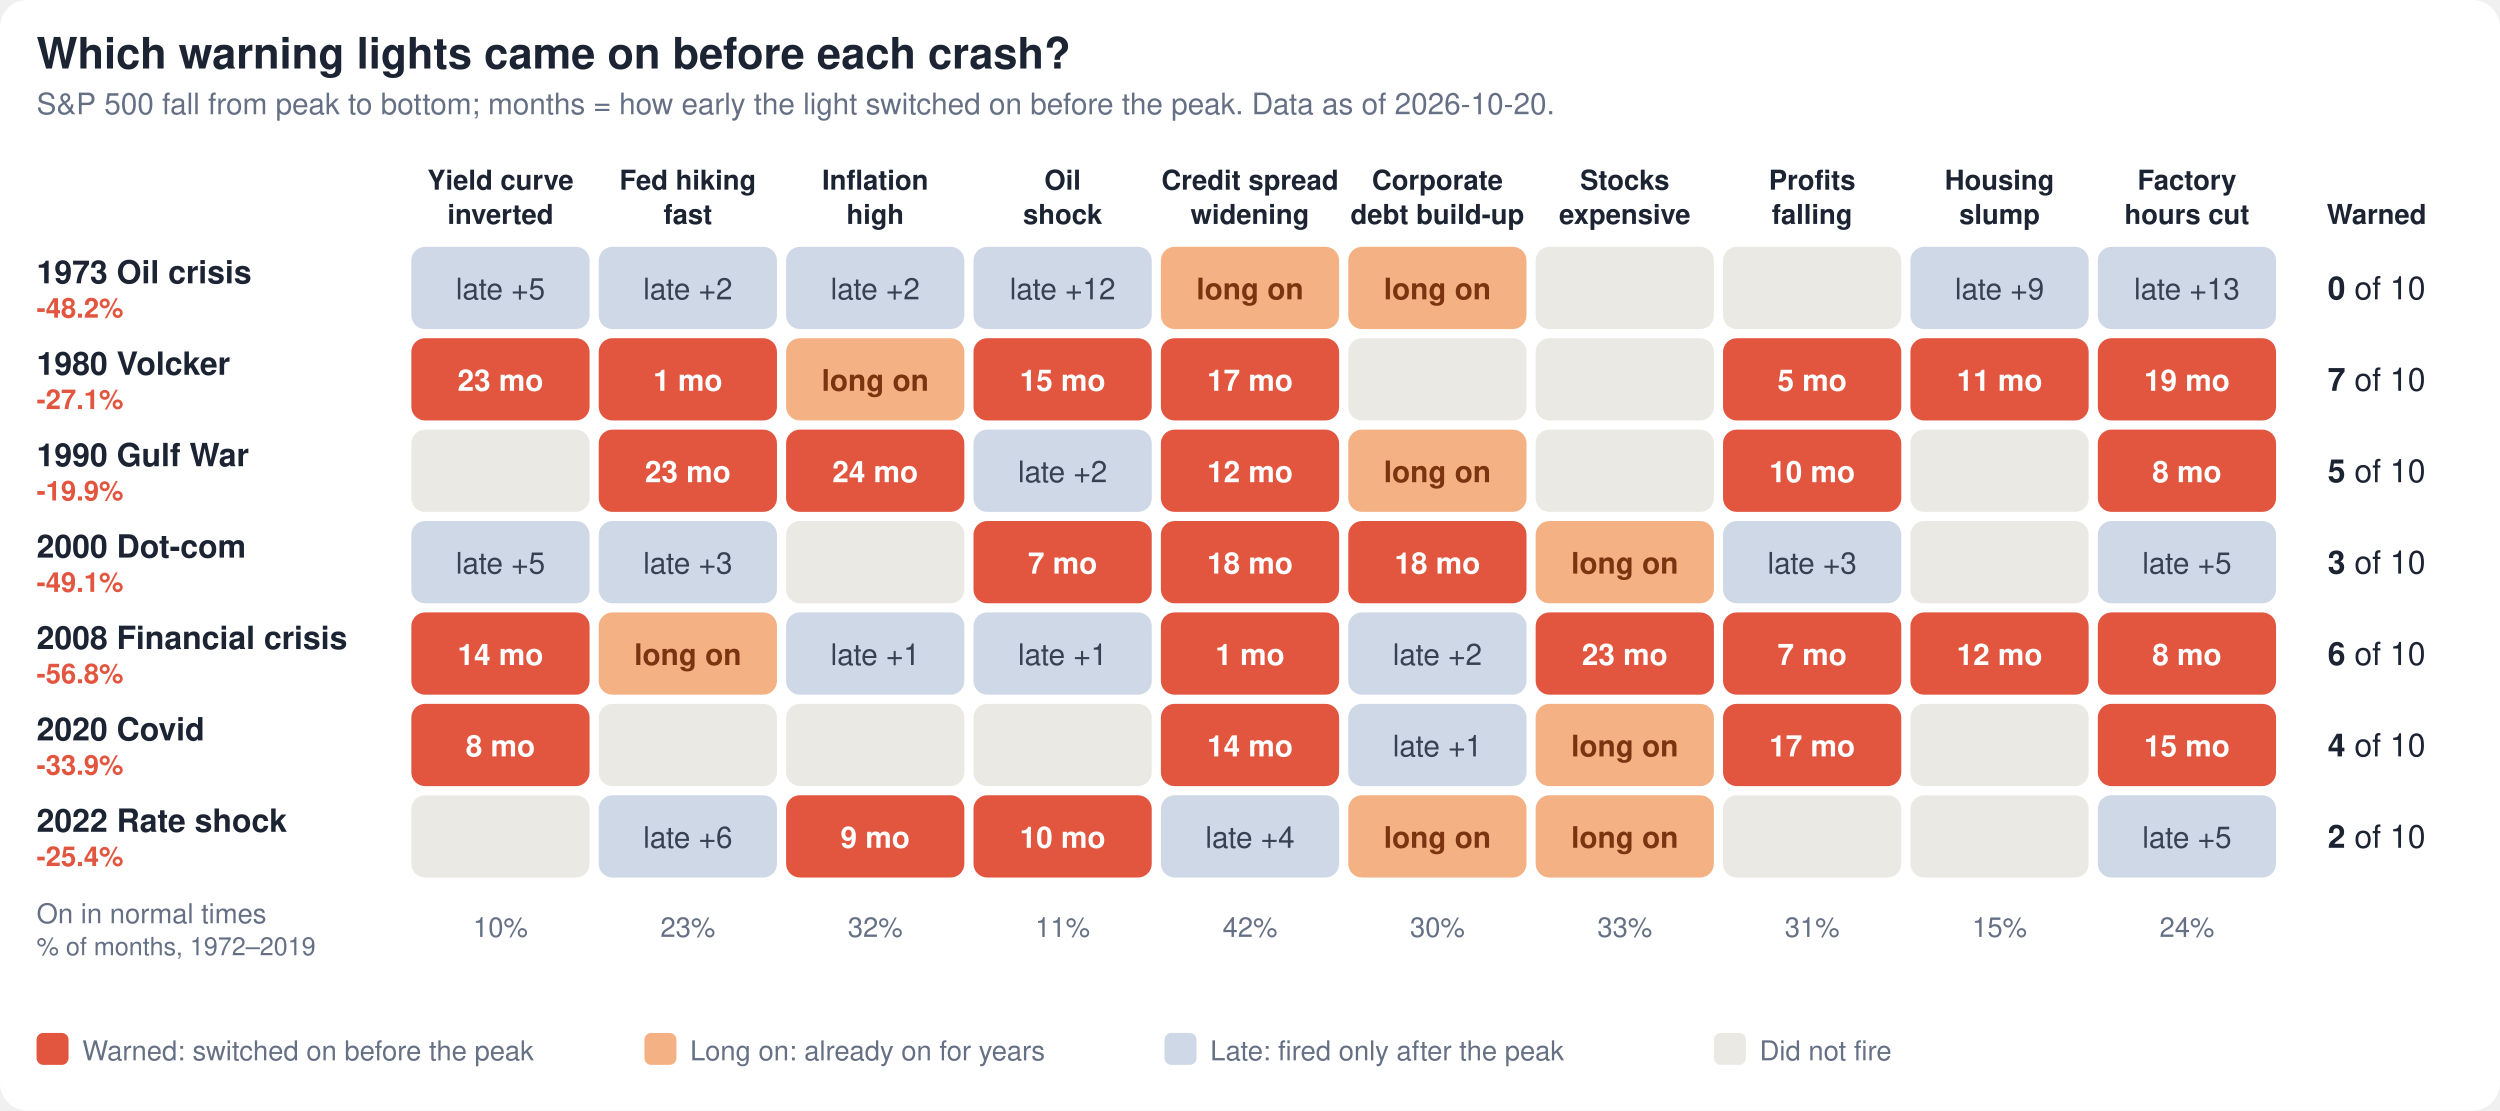
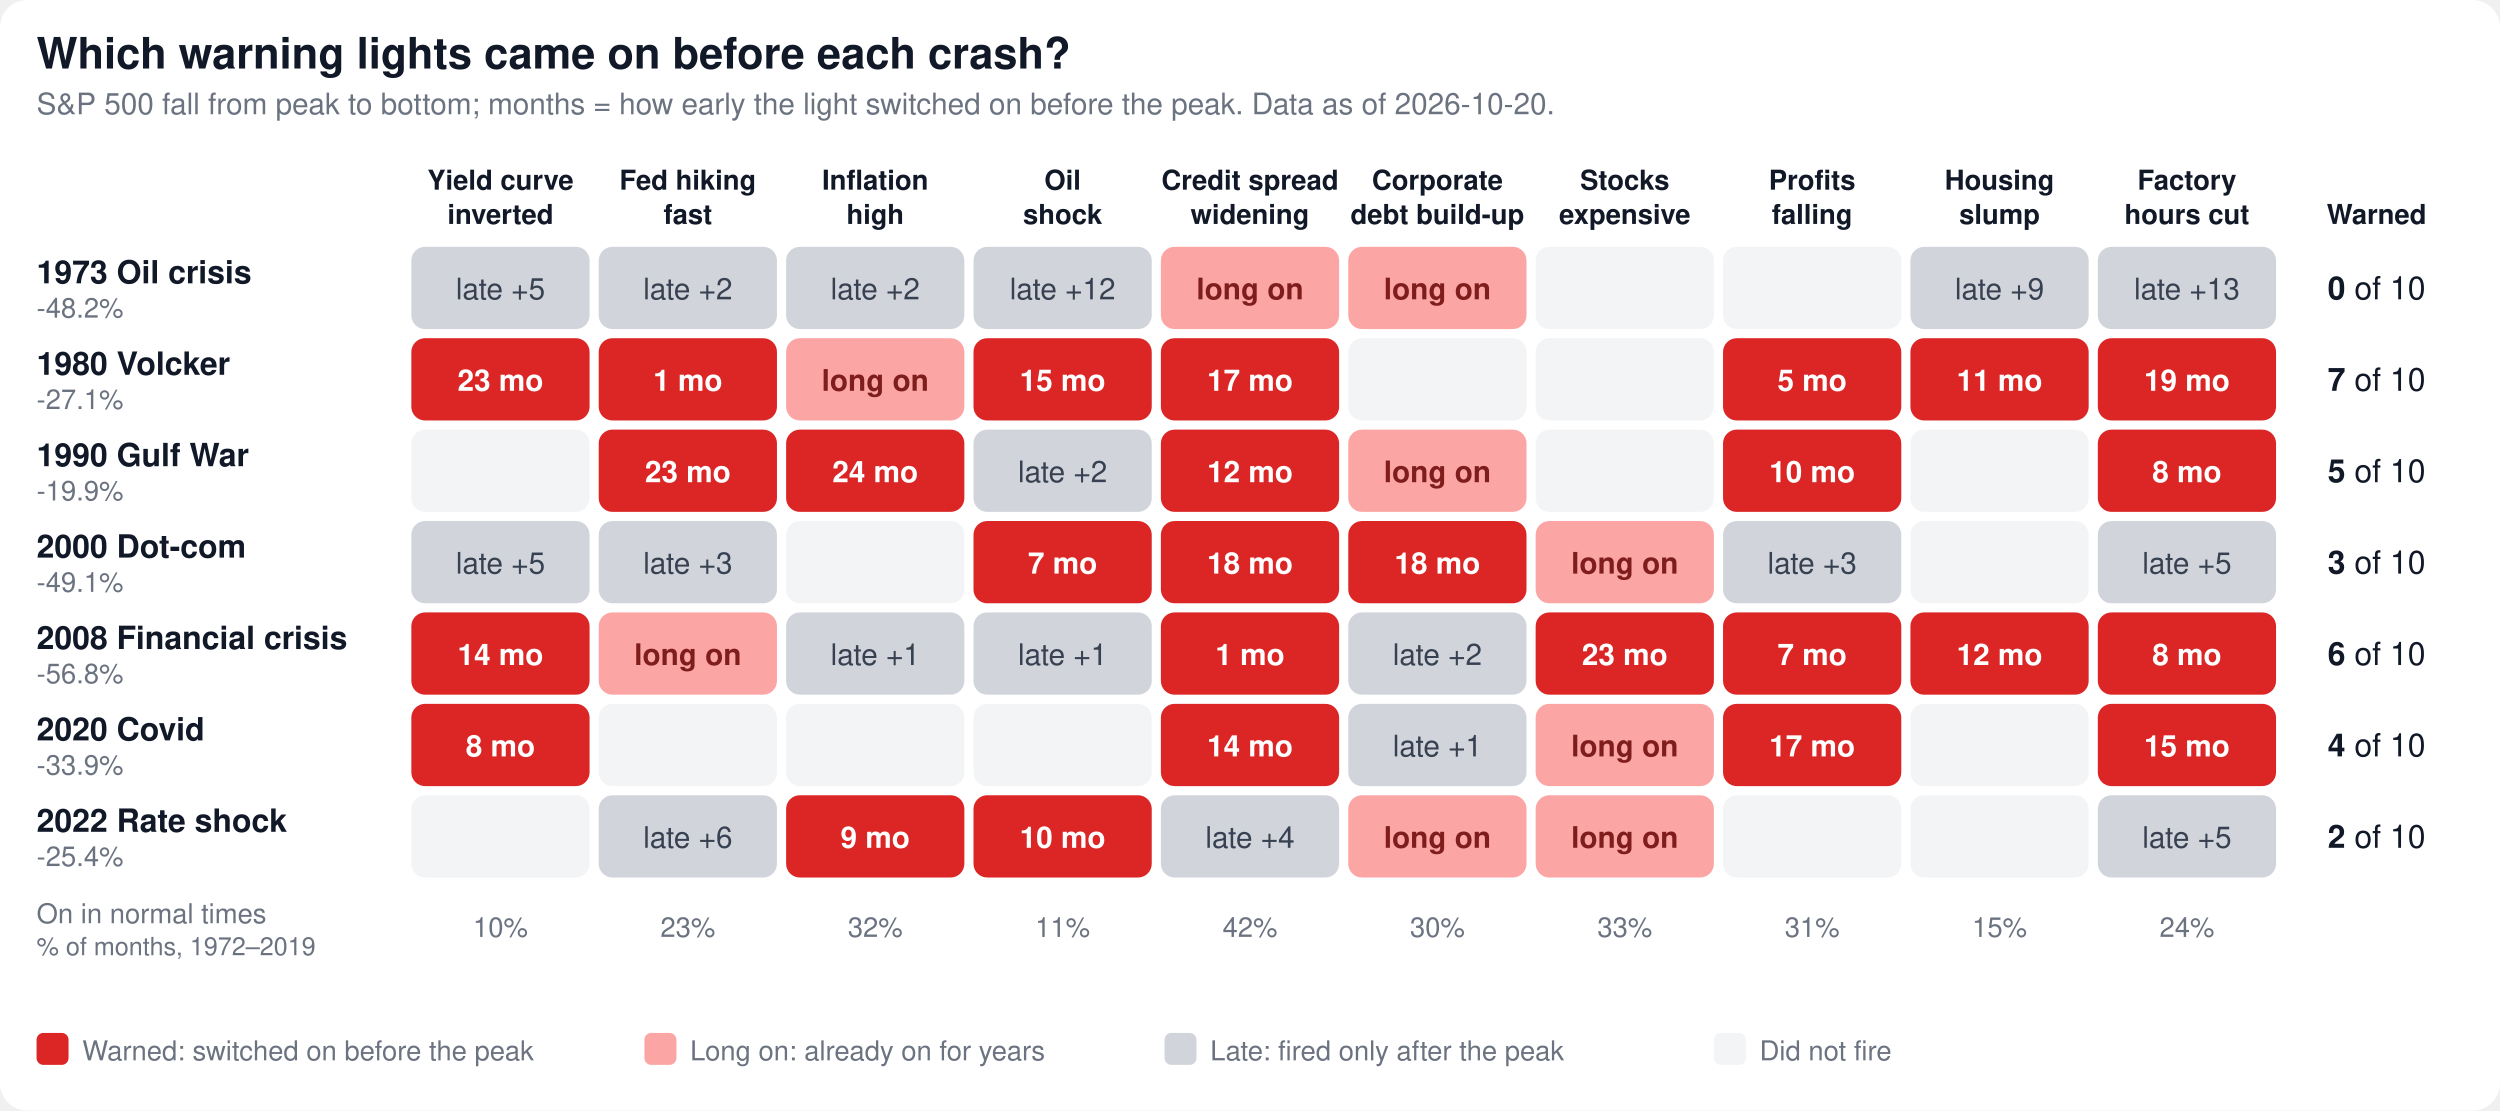
<svg xmlns="http://www.w3.org/2000/svg" viewBox="0 0 1094 486" width="1094" height="486" role="img" aria-label="Warning-light scoreboard">
  <style>
- .bg{fill:#ffffff}.t{fill:#1c2433}.m{fill:#667085}.f{fill:#e2553f}
- .c-early{fill:#e2553f}.x-early{fill:#ffffff}.c-chronic{fill:#f4b183}.x-chronic{fill:#7a3410}
- .c-late{fill:#cfd8e6}.x-late{fill:#364152}.c-none{fill:#ebe9e3}.c-na{fill:none;stroke:#cfd8e6;stroke-dasharray:3 2}
+ .bg{fill:#ffffff}.t{fill:#111827}.m{fill:#6b7280}
+ .c-early{fill:#dc2626}.x-early{fill:#ffffff}.c-chronic{fill:#fca5a5}.x-chronic{fill:#7f1d1d}
+ .c-late{fill:#d1d5db}.x-late{fill:#374151}.c-none{fill:#f3f4f6}.c-na{fill:none;stroke:#d1d5db;stroke-dasharray:3 2}
@media (prefers-color-scheme: dark){
- .bg{fill:#0d1117}.t{fill:#e6e9f0}.m{fill:#98a2b3}.f{fill:#f26b55}
- .c-early{fill:#f26b55}.c-chronic{fill:#a35a2c}.x-chronic{fill:#ffe1cc}
- .c-late{fill:#3a4660}.x-late{fill:#d0d7e2}.c-none{fill:#1f2740}.c-na{stroke:#3a4660}}
+ .bg{fill:#0d1117}.t{fill:#e6edf3}.m{fill:#9ca3af}
+ .c-early{fill:#ef4444}.c-chronic{fill:#7f1d1d}.x-chronic{fill:#fecaca}
+ .c-late{fill:#374151}.x-late{fill:#d1d5db}.c-none{fill:#1f2937}.c-na{stroke:#374151}}
text{font-family:system-ui,-apple-system,'Segoe UI',Helvetica,Arial,sans-serif}
</style>
  <rect class="bg" width="1094" height="486" rx="12" />
  <text class="t" x="16" y="30" font-size="19" font-weight="800">Which warning lights came on before each crash?</text>
  <text class="m" x="16" y="50" font-size="13">S&amp;P 500 fall from peak to bottom; months = how early the light switched on before the peak. Data as of 2026-10-20.</text>
  <text class="t" x="219" y="83" font-size="12" font-weight="600" text-anchor="middle">Yield curve</text>
  <text class="t" x="219" y="98" font-size="12" font-weight="600" text-anchor="middle">inverted</text>
  <text class="t" x="301" y="83" font-size="12" font-weight="600" text-anchor="middle">Fed hiking</text>
  <text class="t" x="301" y="98" font-size="12" font-weight="600" text-anchor="middle">fast</text>
  <text class="t" x="383" y="83" font-size="12" font-weight="600" text-anchor="middle">Inflation</text>
  <text class="t" x="383" y="98" font-size="12" font-weight="600" text-anchor="middle">high</text>
  <text class="t" x="465" y="83" font-size="12" font-weight="600" text-anchor="middle">Oil</text>
  <text class="t" x="465" y="98" font-size="12" font-weight="600" text-anchor="middle">shock</text>
  <text class="t" x="547" y="83" font-size="12" font-weight="600" text-anchor="middle">Credit spread</text>
  <text class="t" x="547" y="98" font-size="12" font-weight="600" text-anchor="middle">widening</text>
  <text class="t" x="629" y="83" font-size="12" font-weight="600" text-anchor="middle">Corporate</text>
  <text class="t" x="629" y="98" font-size="12" font-weight="600" text-anchor="middle">debt build-up</text>
  <text class="t" x="711" y="83" font-size="12" font-weight="600" text-anchor="middle">Stocks</text>
  <text class="t" x="711" y="98" font-size="12" font-weight="600" text-anchor="middle">expensive</text>
  <text class="t" x="793" y="83" font-size="12" font-weight="600" text-anchor="middle">Profits</text>
  <text class="t" x="793" y="98" font-size="12" font-weight="600" text-anchor="middle">falling</text>
  <text class="t" x="875" y="83" font-size="12" font-weight="600" text-anchor="middle">Housing</text>
  <text class="t" x="875" y="98" font-size="12" font-weight="600" text-anchor="middle">slump</text>
  <text class="t" x="957" y="83" font-size="12" font-weight="600" text-anchor="middle">Factory</text>
  <text class="t" x="957" y="98" font-size="12" font-weight="600" text-anchor="middle">hours cut</text>
  <text class="t" x="1040" y="98" font-size="12" font-weight="600" text-anchor="middle">Warned</text>
  <text class="t" x="16" y="124" font-size="14" font-weight="700">1973 Oil crisis</text>
-   <text class="f" x="16" y="139" font-size="12" font-weight="600">-48.2%</text>
+   <text class="m" x="16" y="139" font-size="12">-48.2%</text>
  <rect class="c-late" x="180.0" y="108" width="78" height="36" rx="6" />
  <text class="x-late" x="219" y="131" font-size="13" font-weight="500" text-anchor="middle">late +5</text>
  <rect class="c-late" x="262.0" y="108" width="78" height="36" rx="6" />
  <text class="x-late" x="301" y="131" font-size="13" font-weight="500" text-anchor="middle">late +2</text>
  <rect class="c-late" x="344.0" y="108" width="78" height="36" rx="6" />
  <text class="x-late" x="383" y="131" font-size="13" font-weight="500" text-anchor="middle">late +2</text>
  <rect class="c-late" x="426.0" y="108" width="78" height="36" rx="6" />
  <text class="x-late" x="465" y="131" font-size="13" font-weight="500" text-anchor="middle">late +12</text>
  <rect class="c-chronic" x="508.0" y="108" width="78" height="36" rx="6" />
  <text class="x-chronic" x="547" y="131" font-size="13" font-weight="700" text-anchor="middle">long on</text>
  <rect class="c-chronic" x="590.0" y="108" width="78" height="36" rx="6" />
  <text class="x-chronic" x="629" y="131" font-size="13" font-weight="700" text-anchor="middle">long on</text>
  <rect class="c-none" x="672.0" y="108" width="78" height="36" rx="6" />
  <rect class="c-none" x="754.0" y="108" width="78" height="36" rx="6" />
  <rect class="c-late" x="836.0" y="108" width="78" height="36" rx="6" />
  <text class="x-late" x="875" y="131" font-size="13" font-weight="500" text-anchor="middle">late +9</text>
  <rect class="c-late" x="918.0" y="108" width="78" height="36" rx="6" />
  <text class="x-late" x="957" y="131" font-size="13" font-weight="500" text-anchor="middle">late +13</text>
  <text class="t" x="1040" y="131" font-size="14" text-anchor="middle">
    <tspan font-weight="800">0</tspan> of 10</text>
  <text class="t" x="16" y="164" font-size="14" font-weight="700">1980 Volcker</text>
-   <text class="f" x="16" y="179" font-size="12" font-weight="600">-27.1%</text>
+   <text class="m" x="16" y="179" font-size="12">-27.1%</text>
  <rect class="c-early" x="180.0" y="148" width="78" height="36" rx="6" />
  <text class="x-early" x="219" y="171" font-size="13" font-weight="700" text-anchor="middle">23 mo</text>
  <rect class="c-early" x="262.0" y="148" width="78" height="36" rx="6" />
  <text class="x-early" x="301" y="171" font-size="13" font-weight="700" text-anchor="middle">1 mo</text>
  <rect class="c-chronic" x="344.0" y="148" width="78" height="36" rx="6" />
  <text class="x-chronic" x="383" y="171" font-size="13" font-weight="700" text-anchor="middle">long on</text>
  <rect class="c-early" x="426.0" y="148" width="78" height="36" rx="6" />
  <text class="x-early" x="465" y="171" font-size="13" font-weight="700" text-anchor="middle">15 mo</text>
  <rect class="c-early" x="508.0" y="148" width="78" height="36" rx="6" />
  <text class="x-early" x="547" y="171" font-size="13" font-weight="700" text-anchor="middle">17 mo</text>
  <rect class="c-none" x="590.0" y="148" width="78" height="36" rx="6" />
  <rect class="c-none" x="672.0" y="148" width="78" height="36" rx="6" />
  <rect class="c-early" x="754.0" y="148" width="78" height="36" rx="6" />
  <text class="x-early" x="793" y="171" font-size="13" font-weight="700" text-anchor="middle">5 mo</text>
  <rect class="c-early" x="836.0" y="148" width="78" height="36" rx="6" />
  <text class="x-early" x="875" y="171" font-size="13" font-weight="700" text-anchor="middle">11 mo</text>
  <rect class="c-early" x="918.0" y="148" width="78" height="36" rx="6" />
  <text class="x-early" x="957" y="171" font-size="13" font-weight="700" text-anchor="middle">19 mo</text>
  <text class="t" x="1040" y="171" font-size="14" text-anchor="middle">
    <tspan font-weight="800">7</tspan> of 10</text>
  <text class="t" x="16" y="204" font-size="14" font-weight="700">1990 Gulf War</text>
-   <text class="f" x="16" y="219" font-size="12" font-weight="600">-19.9%</text>
+   <text class="m" x="16" y="219" font-size="12">-19.9%</text>
  <rect class="c-none" x="180.0" y="188" width="78" height="36" rx="6" />
  <rect class="c-early" x="262.0" y="188" width="78" height="36" rx="6" />
  <text class="x-early" x="301" y="211" font-size="13" font-weight="700" text-anchor="middle">23 mo</text>
  <rect class="c-early" x="344.0" y="188" width="78" height="36" rx="6" />
  <text class="x-early" x="383" y="211" font-size="13" font-weight="700" text-anchor="middle">24 mo</text>
  <rect class="c-late" x="426.0" y="188" width="78" height="36" rx="6" />
  <text class="x-late" x="465" y="211" font-size="13" font-weight="500" text-anchor="middle">late +2</text>
  <rect class="c-early" x="508.0" y="188" width="78" height="36" rx="6" />
  <text class="x-early" x="547" y="211" font-size="13" font-weight="700" text-anchor="middle">12 mo</text>
  <rect class="c-chronic" x="590.0" y="188" width="78" height="36" rx="6" />
  <text class="x-chronic" x="629" y="211" font-size="13" font-weight="700" text-anchor="middle">long on</text>
  <rect class="c-none" x="672.0" y="188" width="78" height="36" rx="6" />
  <rect class="c-early" x="754.0" y="188" width="78" height="36" rx="6" />
  <text class="x-early" x="793" y="211" font-size="13" font-weight="700" text-anchor="middle">10 mo</text>
  <rect class="c-none" x="836.0" y="188" width="78" height="36" rx="6" />
  <rect class="c-early" x="918.0" y="188" width="78" height="36" rx="6" />
  <text class="x-early" x="957" y="211" font-size="13" font-weight="700" text-anchor="middle">8 mo</text>
  <text class="t" x="1040" y="211" font-size="14" text-anchor="middle">
    <tspan font-weight="800">5</tspan> of 10</text>
  <text class="t" x="16" y="244" font-size="14" font-weight="700">2000 Dot-com</text>
-   <text class="f" x="16" y="259" font-size="12" font-weight="600">-49.1%</text>
+   <text class="m" x="16" y="259" font-size="12">-49.1%</text>
  <rect class="c-late" x="180.0" y="228" width="78" height="36" rx="6" />
  <text class="x-late" x="219" y="251" font-size="13" font-weight="500" text-anchor="middle">late +5</text>
  <rect class="c-late" x="262.0" y="228" width="78" height="36" rx="6" />
  <text class="x-late" x="301" y="251" font-size="13" font-weight="500" text-anchor="middle">late +3</text>
  <rect class="c-none" x="344.0" y="228" width="78" height="36" rx="6" />
  <rect class="c-early" x="426.0" y="228" width="78" height="36" rx="6" />
  <text class="x-early" x="465" y="251" font-size="13" font-weight="700" text-anchor="middle">7 mo</text>
  <rect class="c-early" x="508.0" y="228" width="78" height="36" rx="6" />
  <text class="x-early" x="547" y="251" font-size="13" font-weight="700" text-anchor="middle">18 mo</text>
  <rect class="c-early" x="590.0" y="228" width="78" height="36" rx="6" />
  <text class="x-early" x="629" y="251" font-size="13" font-weight="700" text-anchor="middle">18 mo</text>
  <rect class="c-chronic" x="672.0" y="228" width="78" height="36" rx="6" />
  <text class="x-chronic" x="711" y="251" font-size="13" font-weight="700" text-anchor="middle">long on</text>
  <rect class="c-late" x="754.0" y="228" width="78" height="36" rx="6" />
  <text class="x-late" x="793" y="251" font-size="13" font-weight="500" text-anchor="middle">late +3</text>
  <rect class="c-none" x="836.0" y="228" width="78" height="36" rx="6" />
  <rect class="c-late" x="918.0" y="228" width="78" height="36" rx="6" />
  <text class="x-late" x="957" y="251" font-size="13" font-weight="500" text-anchor="middle">late +5</text>
  <text class="t" x="1040" y="251" font-size="14" text-anchor="middle">
    <tspan font-weight="800">3</tspan> of 10</text>
  <text class="t" x="16" y="284" font-size="14" font-weight="700">2008 Financial crisis</text>
-   <text class="f" x="16" y="299" font-size="12" font-weight="600">-56.8%</text>
+   <text class="m" x="16" y="299" font-size="12">-56.8%</text>
  <rect class="c-early" x="180.0" y="268" width="78" height="36" rx="6" />
  <text class="x-early" x="219" y="291" font-size="13" font-weight="700" text-anchor="middle">14 mo</text>
  <rect class="c-chronic" x="262.0" y="268" width="78" height="36" rx="6" />
  <text class="x-chronic" x="301" y="291" font-size="13" font-weight="700" text-anchor="middle">long on</text>
  <rect class="c-late" x="344.0" y="268" width="78" height="36" rx="6" />
  <text class="x-late" x="383" y="291" font-size="13" font-weight="500" text-anchor="middle">late +1</text>
  <rect class="c-late" x="426.0" y="268" width="78" height="36" rx="6" />
  <text class="x-late" x="465" y="291" font-size="13" font-weight="500" text-anchor="middle">late +1</text>
  <rect class="c-early" x="508.0" y="268" width="78" height="36" rx="6" />
  <text class="x-early" x="547" y="291" font-size="13" font-weight="700" text-anchor="middle">1 mo</text>
  <rect class="c-late" x="590.0" y="268" width="78" height="36" rx="6" />
  <text class="x-late" x="629" y="291" font-size="13" font-weight="500" text-anchor="middle">late +2</text>
  <rect class="c-early" x="672.0" y="268" width="78" height="36" rx="6" />
  <text class="x-early" x="711" y="291" font-size="13" font-weight="700" text-anchor="middle">23 mo</text>
  <rect class="c-early" x="754.0" y="268" width="78" height="36" rx="6" />
  <text class="x-early" x="793" y="291" font-size="13" font-weight="700" text-anchor="middle">7 mo</text>
  <rect class="c-early" x="836.0" y="268" width="78" height="36" rx="6" />
  <text class="x-early" x="875" y="291" font-size="13" font-weight="700" text-anchor="middle">12 mo</text>
  <rect class="c-early" x="918.0" y="268" width="78" height="36" rx="6" />
  <text class="x-early" x="957" y="291" font-size="13" font-weight="700" text-anchor="middle">8 mo</text>
  <text class="t" x="1040" y="291" font-size="14" text-anchor="middle">
    <tspan font-weight="800">6</tspan> of 10</text>
  <text class="t" x="16" y="324" font-size="14" font-weight="700">2020 Covid</text>
-   <text class="f" x="16" y="339" font-size="12" font-weight="600">-33.9%</text>
+   <text class="m" x="16" y="339" font-size="12">-33.9%</text>
  <rect class="c-early" x="180.0" y="308" width="78" height="36" rx="6" />
  <text class="x-early" x="219" y="331" font-size="13" font-weight="700" text-anchor="middle">8 mo</text>
  <rect class="c-none" x="262.0" y="308" width="78" height="36" rx="6" />
  <rect class="c-none" x="344.0" y="308" width="78" height="36" rx="6" />
  <rect class="c-none" x="426.0" y="308" width="78" height="36" rx="6" />
  <rect class="c-early" x="508.0" y="308" width="78" height="36" rx="6" />
  <text class="x-early" x="547" y="331" font-size="13" font-weight="700" text-anchor="middle">14 mo</text>
  <rect class="c-late" x="590.0" y="308" width="78" height="36" rx="6" />
  <text class="x-late" x="629" y="331" font-size="13" font-weight="500" text-anchor="middle">late +1</text>
  <rect class="c-chronic" x="672.0" y="308" width="78" height="36" rx="6" />
  <text class="x-chronic" x="711" y="331" font-size="13" font-weight="700" text-anchor="middle">long on</text>
  <rect class="c-early" x="754.0" y="308" width="78" height="36" rx="6" />
  <text class="x-early" x="793" y="331" font-size="13" font-weight="700" text-anchor="middle">17 mo</text>
  <rect class="c-none" x="836.0" y="308" width="78" height="36" rx="6" />
  <rect class="c-early" x="918.0" y="308" width="78" height="36" rx="6" />
  <text class="x-early" x="957" y="331" font-size="13" font-weight="700" text-anchor="middle">15 mo</text>
  <text class="t" x="1040" y="331" font-size="14" text-anchor="middle">
    <tspan font-weight="800">4</tspan> of 10</text>
  <text class="t" x="16" y="364" font-size="14" font-weight="700">2022 Rate shock</text>
-   <text class="f" x="16" y="379" font-size="12" font-weight="600">-25.4%</text>
+   <text class="m" x="16" y="379" font-size="12">-25.4%</text>
  <rect class="c-none" x="180.0" y="348" width="78" height="36" rx="6" />
  <rect class="c-late" x="262.0" y="348" width="78" height="36" rx="6" />
  <text class="x-late" x="301" y="371" font-size="13" font-weight="500" text-anchor="middle">late +6</text>
  <rect class="c-early" x="344.0" y="348" width="78" height="36" rx="6" />
  <text class="x-early" x="383" y="371" font-size="13" font-weight="700" text-anchor="middle">9 mo</text>
  <rect class="c-early" x="426.0" y="348" width="78" height="36" rx="6" />
  <text class="x-early" x="465" y="371" font-size="13" font-weight="700" text-anchor="middle">10 mo</text>
  <rect class="c-late" x="508.0" y="348" width="78" height="36" rx="6" />
  <text class="x-late" x="547" y="371" font-size="13" font-weight="500" text-anchor="middle">late +4</text>
  <rect class="c-chronic" x="590.0" y="348" width="78" height="36" rx="6" />
  <text class="x-chronic" x="629" y="371" font-size="13" font-weight="700" text-anchor="middle">long on</text>
  <rect class="c-chronic" x="672.0" y="348" width="78" height="36" rx="6" />
  <text class="x-chronic" x="711" y="371" font-size="13" font-weight="700" text-anchor="middle">long on</text>
  <rect class="c-none" x="754.0" y="348" width="78" height="36" rx="6" />
  <rect class="c-none" x="836.0" y="348" width="78" height="36" rx="6" />
  <rect class="c-late" x="918.0" y="348" width="78" height="36" rx="6" />
  <text class="x-late" x="957" y="371" font-size="13" font-weight="500" text-anchor="middle">late +5</text>
  <text class="t" x="1040" y="371" font-size="14" text-anchor="middle">
    <tspan font-weight="800">2</tspan> of 10</text>
  <text class="m" x="16" y="404" font-size="12">On in normal times</text>
  <text class="m" x="16" y="418" font-size="11">% of months, 1972–2019</text>
  <text class="m" x="219" y="410" font-size="12" text-anchor="middle">10%</text>
  <text class="m" x="301" y="410" font-size="12" text-anchor="middle">23%</text>
  <text class="m" x="383" y="410" font-size="12" text-anchor="middle">32%</text>
  <text class="m" x="465" y="410" font-size="12" text-anchor="middle">11%</text>
  <text class="m" x="547" y="410" font-size="12" text-anchor="middle">42%</text>
  <text class="m" x="629" y="410" font-size="12" text-anchor="middle">30%</text>
  <text class="m" x="711" y="410" font-size="12" text-anchor="middle">33%</text>
  <text class="m" x="793" y="410" font-size="12" text-anchor="middle">31%</text>
  <text class="m" x="875" y="410" font-size="12" text-anchor="middle">15%</text>
  <text class="m" x="957" y="410" font-size="12" text-anchor="middle">24%</text>
  <rect class="c-early" x="16" y="452" width="14" height="14" rx="3" />
  <text class="m" x="36" y="464" font-size="12">Warned: switched on before the peak</text>
  <rect class="c-chronic" x="282.0" y="452" width="14" height="14" rx="3" />
  <text class="m" x="302.0" y="464" font-size="12">Long on: already on for years</text>
  <rect class="c-late" x="509.6" y="452" width="14" height="14" rx="3" />
  <text class="m" x="529.6" y="464" font-size="12">Late: fired only after the peak</text>
  <rect class="c-none" x="750.0" y="452" width="14" height="14" rx="3" />
  <text class="m" x="770.0" y="464" font-size="12">Did not fire</text>
</svg>
